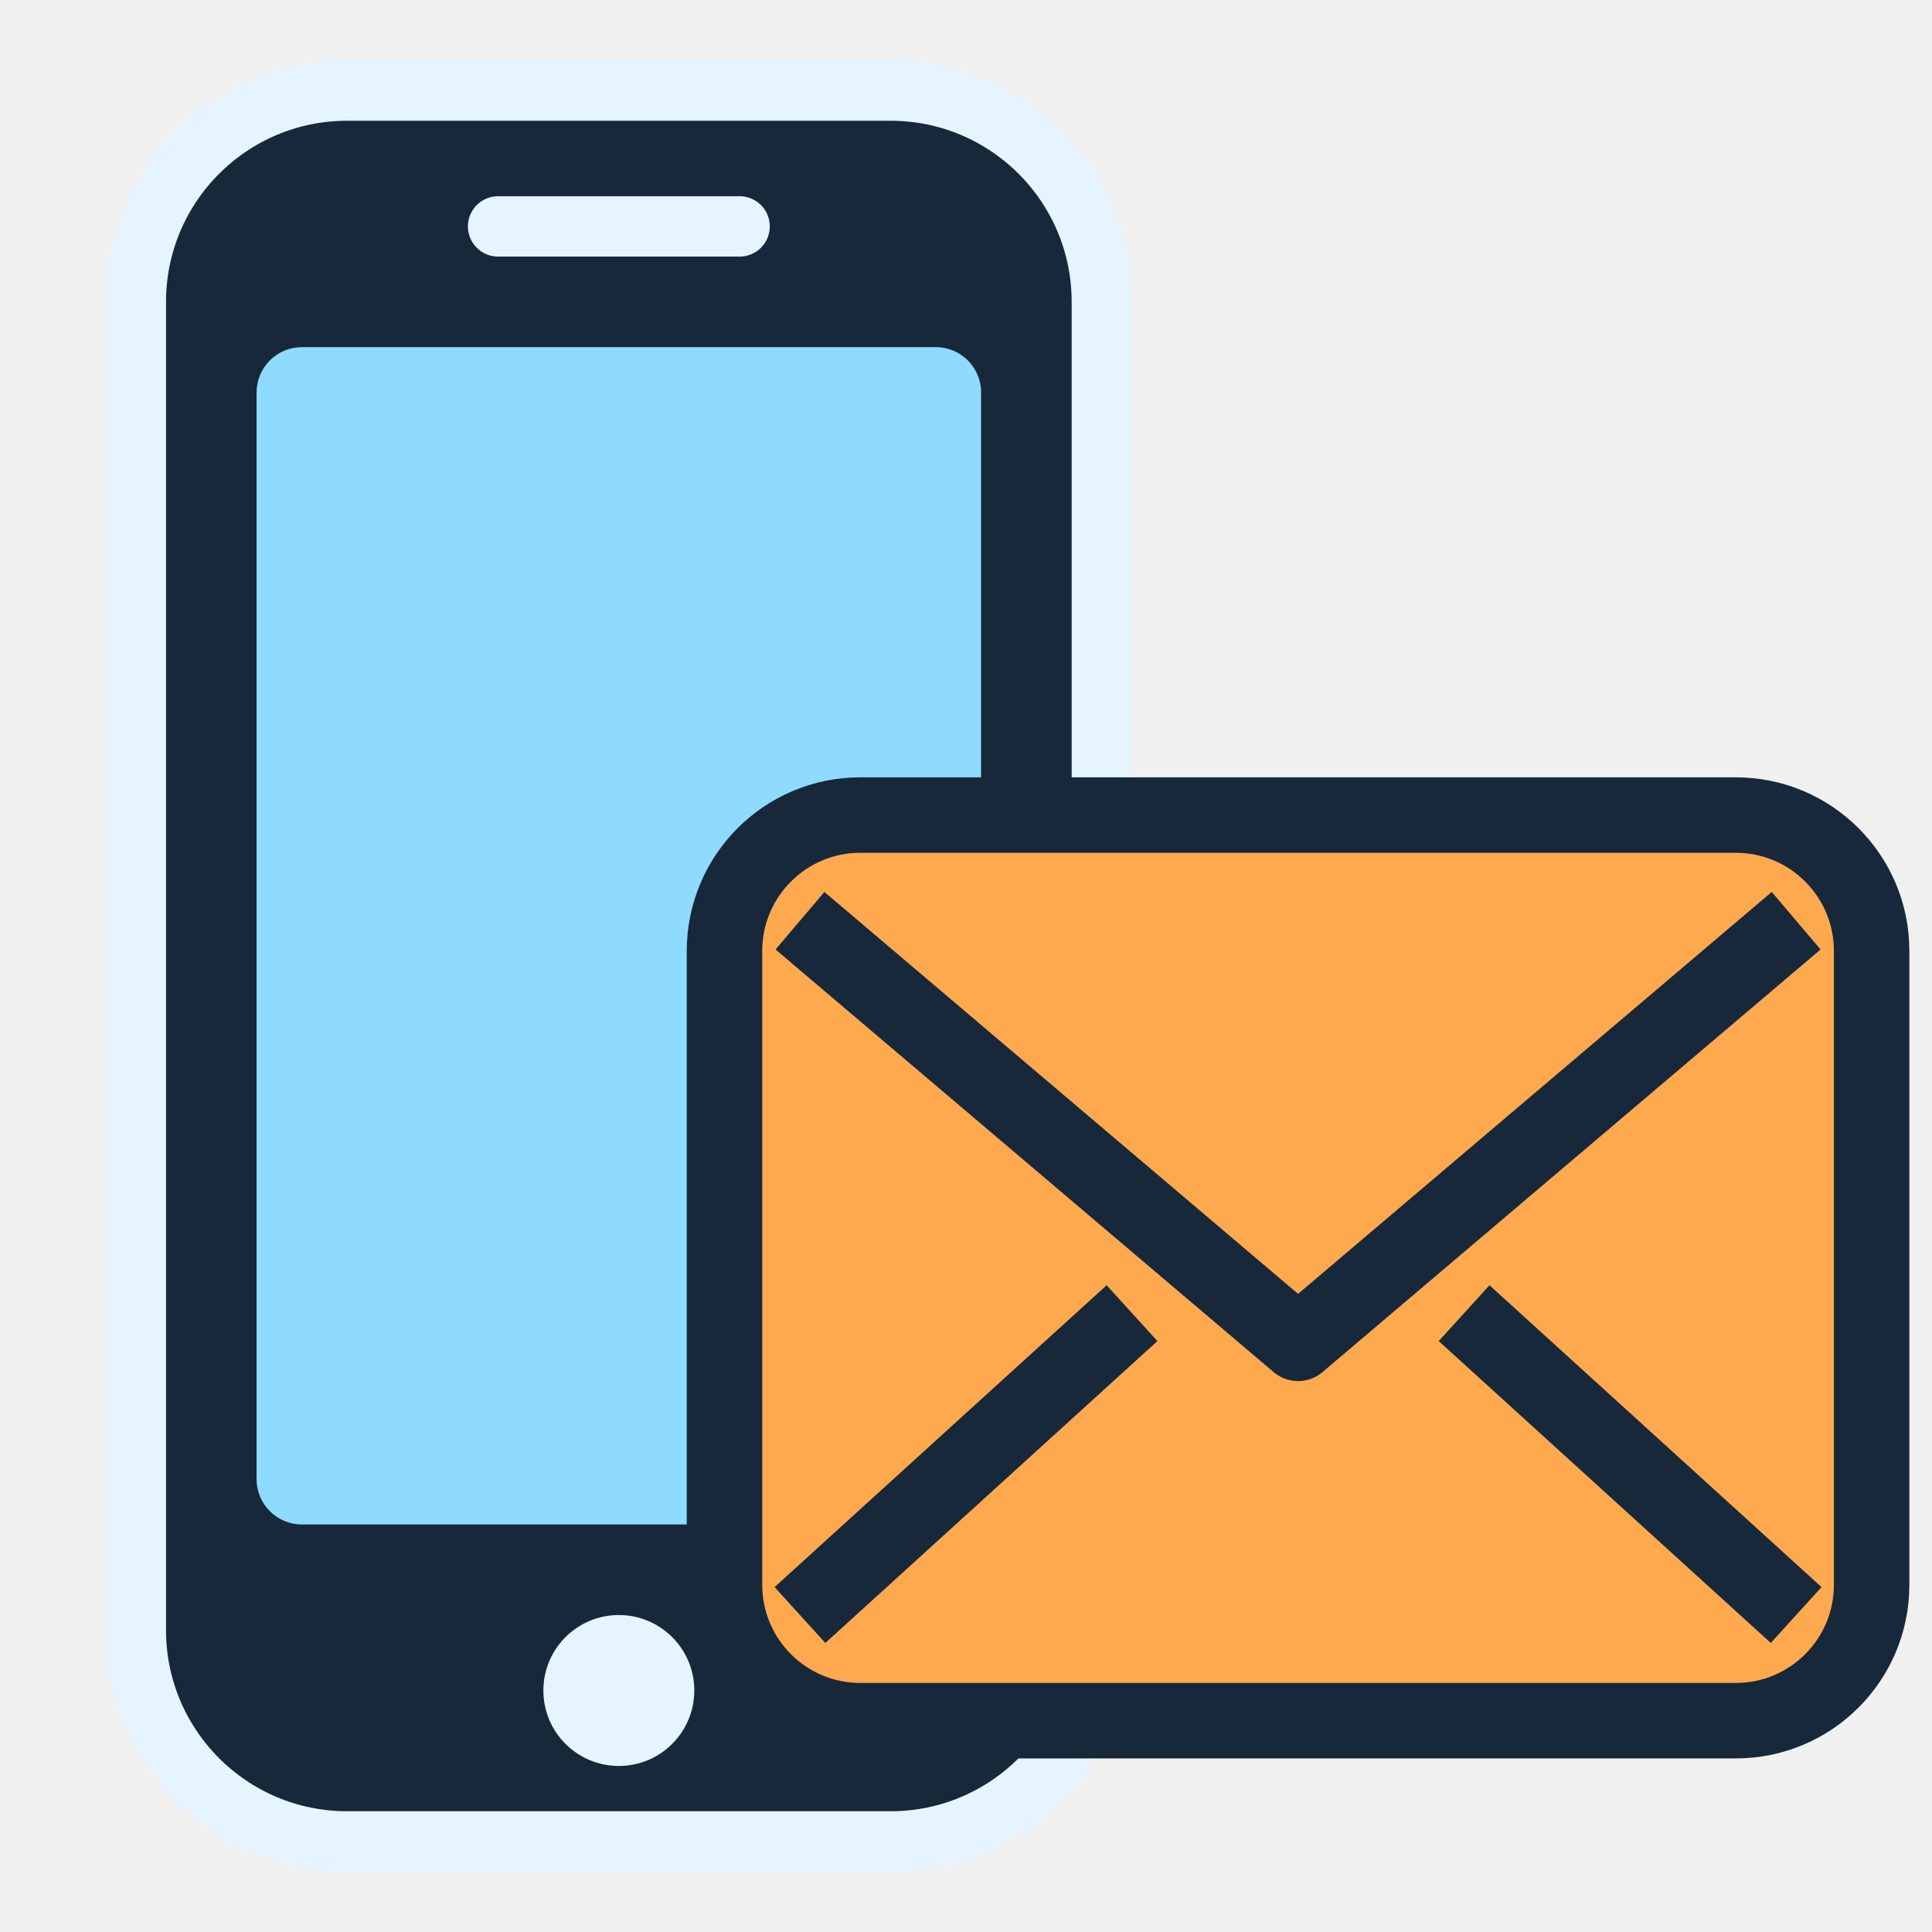
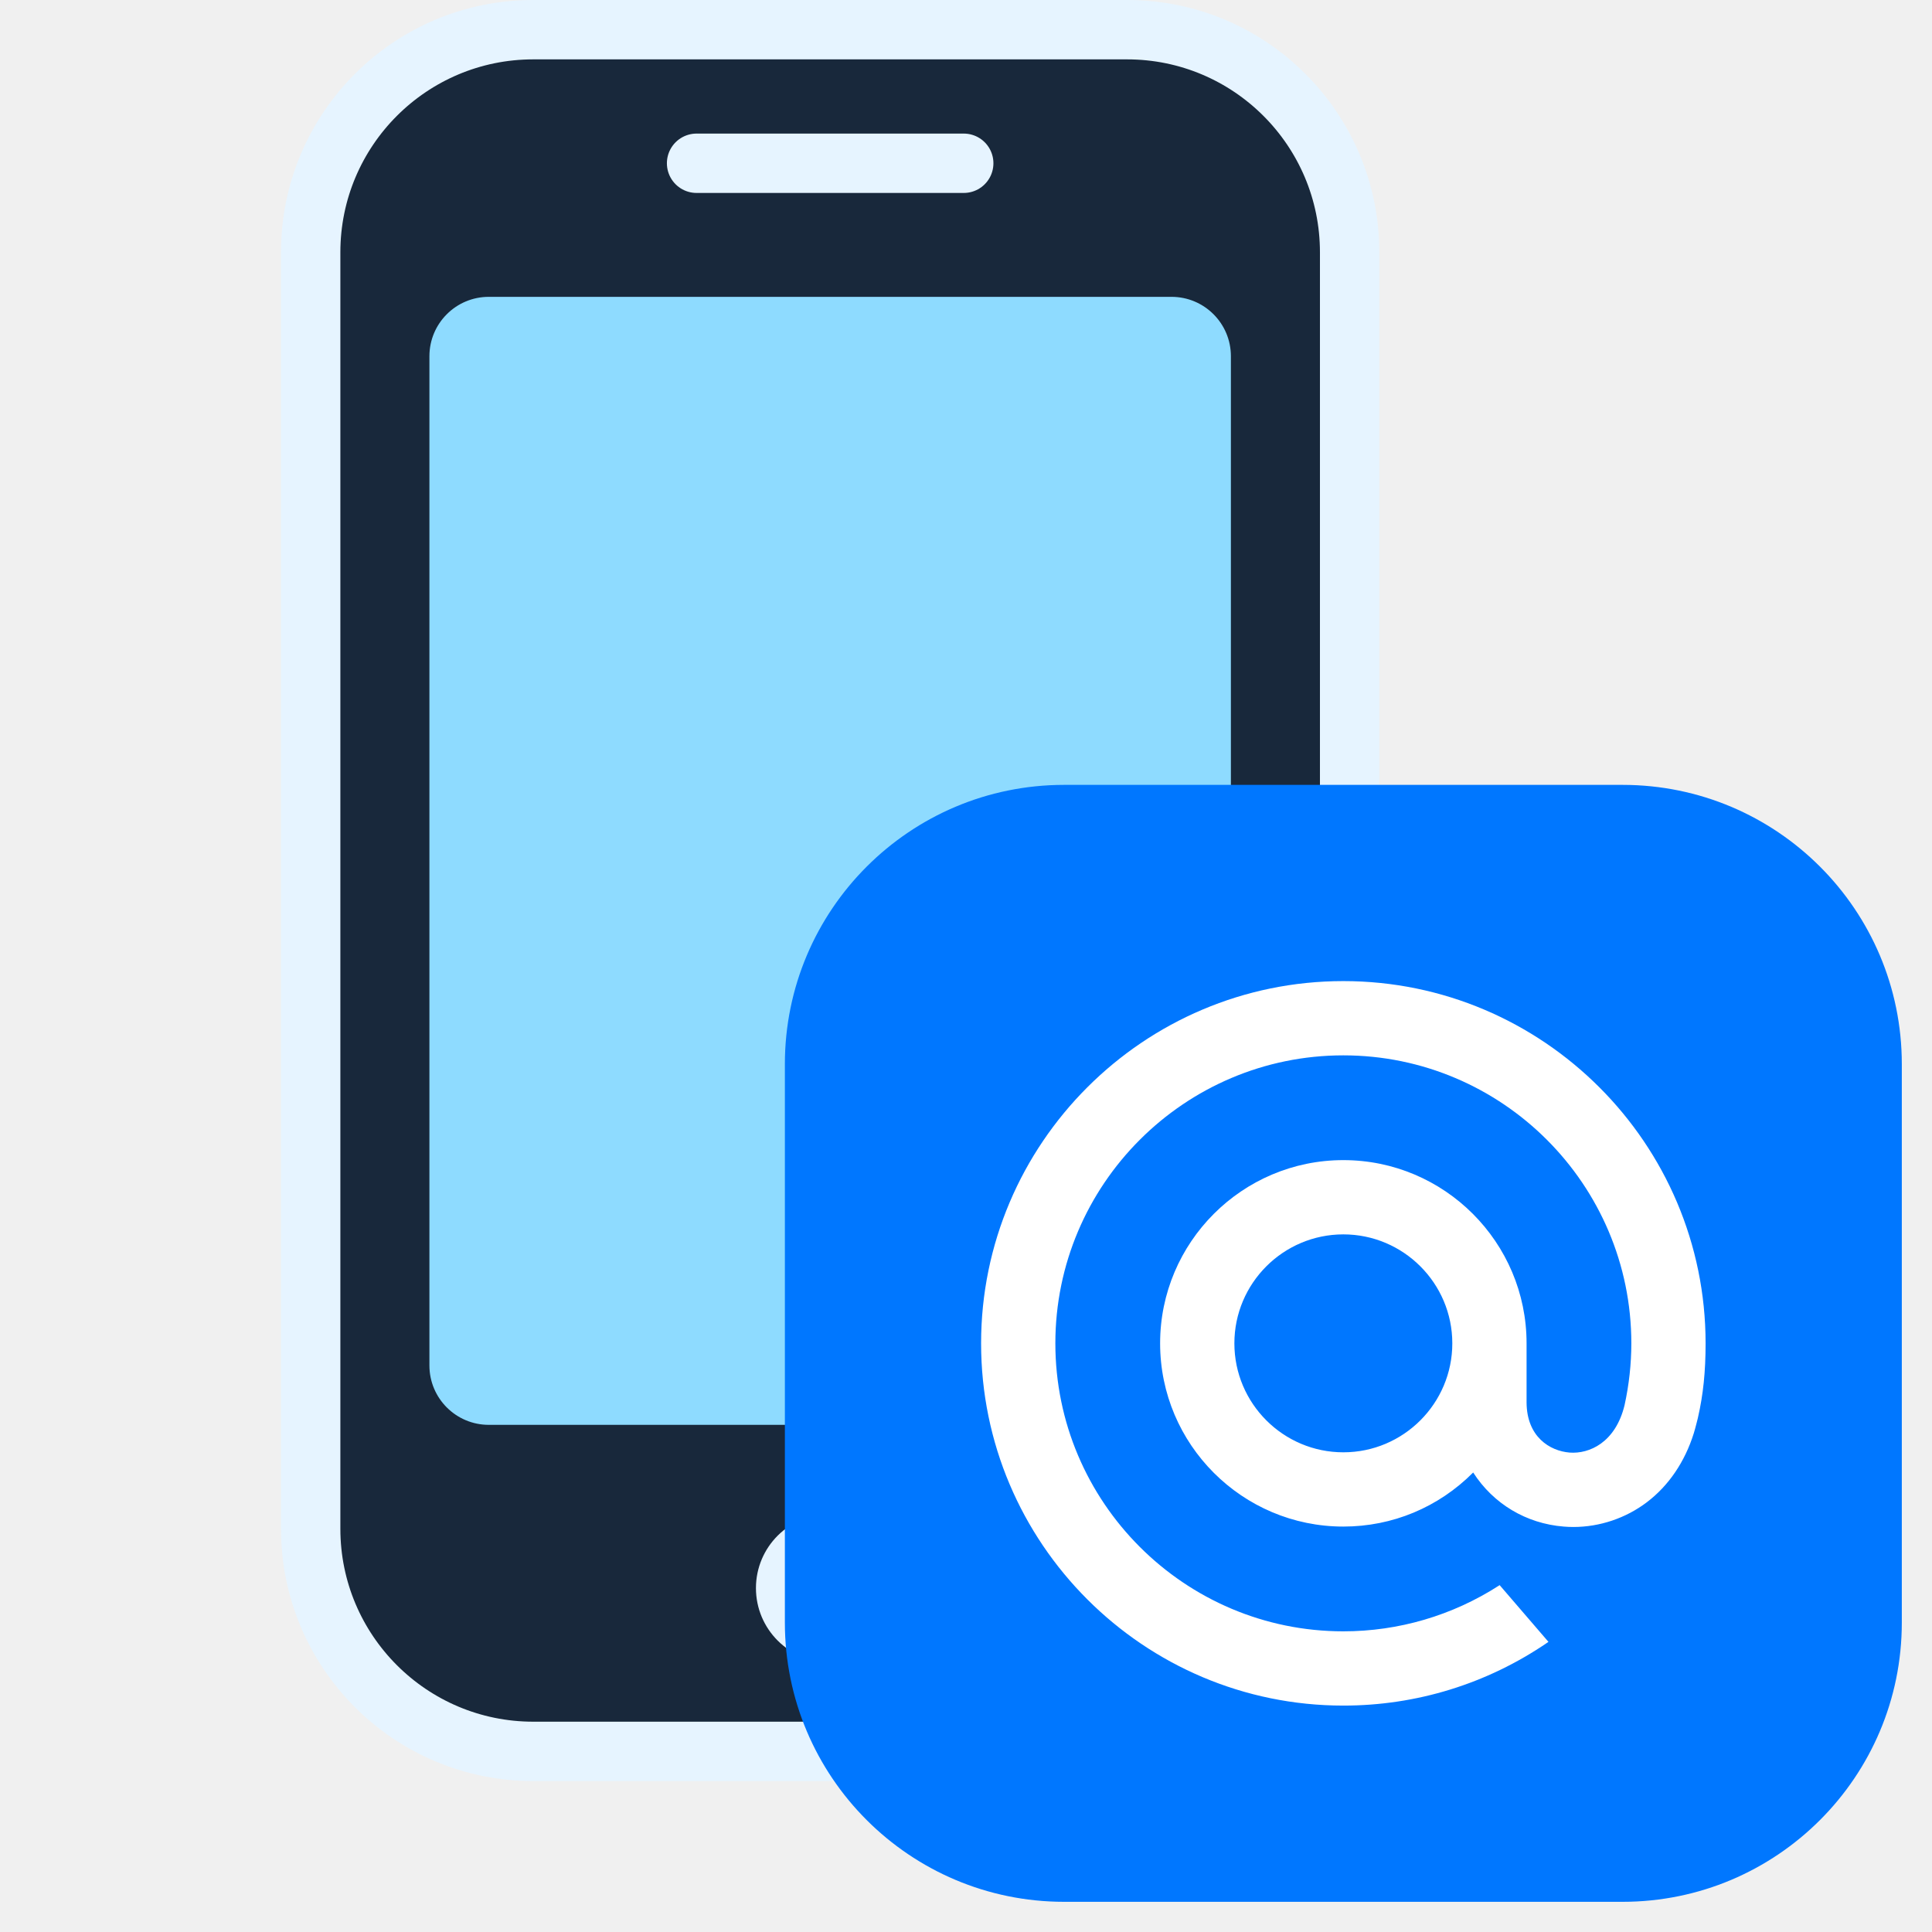
<svg xmlns="http://www.w3.org/2000/svg" width="128" height="128" viewBox="0 0 128 128">
-   <rect x="9" y="6" width="64" height="116" rx="14" fill="#18283b" stroke="#e6f4ff" stroke-width="4" />
-   <rect x="17" y="23" width="48" height="78" rx="3" fill="#8edbff" />
-   <path d="M33 15h16" stroke="#e6f4ff" stroke-width="4" stroke-linecap="round" />
-   <circle cx="41" cy="112" r="5" fill="#e6f4ff" />
-   <rect x="48" y="54" width="76" height="60" rx="9" fill="#ffa94f" stroke="#18283b" stroke-width="5" />
-   <path d="M53 61l33 28 33-28M53 107l22-20m44 20L97 87" fill="none" stroke="#18283b" stroke-width="5" stroke-linejoin="round" />
+   <g transform="translate(-7.933333 -3.933333) scale(0.9833333)">
+     <rect x="29" y="6" width="70" height="116" rx="15" fill="#18283b" stroke="#e6f4ff" stroke-width="4" />
+     <rect x="37" y="24" width="54" height="76" rx="4" fill="#8edbff" />
+     <path d="M55 15h18" stroke="#e6f4ff" stroke-width="4" stroke-linecap="round" />
+     <circle cx="64" cy="111" r="5" fill="#e6f4ff" />
+   </g>
+   <rect x="52" y="52" width="74" height="74" rx="18.5" fill="#0077FF" />
+   <g transform="translate(65 65) scale(1.6)">
+     <path d="M19.512 15C19.512 17.488 17.488 19.512 15 19.512C12.512 19.512 10.488 17.488 10.488 15C10.488 12.512 12.512 10.488 15 10.488C17.488 10.488 19.512 12.512 19.512 15ZM15 0C6.729 0 0 6.729 0 15C0 23.271 6.729 30 15 30C18.03 30 20.952 29.098 23.45 27.391L23.493 27.361L21.472 25.012L21.438 25.034C19.515 26.271 17.288 26.925 15 26.925C8.424 26.925 3.075 21.576 3.075 15C3.075 8.424 8.424 3.075 15 3.075C21.576 3.075 26.925 8.424 26.925 15C26.925 15.852 26.83 16.715 26.644 17.563C26.267 19.111 25.183 19.585 24.369 19.523C23.551 19.456 22.594 18.873 22.587 17.446V16.282V15C22.587 10.816 19.184 7.413 15 7.413C10.816 7.413 7.413 10.816 7.413 15C7.413 19.184 10.816 22.587 15 22.587C17.032 22.587 18.938 21.792 20.376 20.348C21.211 21.648 22.573 22.463 24.123 22.587C24.256 22.598 24.392 22.604 24.527 22.604C25.617 22.604 26.699 22.239 27.571 21.577C28.47 20.894 29.141 19.907 29.512 18.721C29.572 18.53 29.68 18.091 29.681 18.088L29.684 18.072C29.902 17.121 30 16.172 30 15C30 6.729 23.271 0 15 0" fill="#fff" />
+   </g>
</svg>
